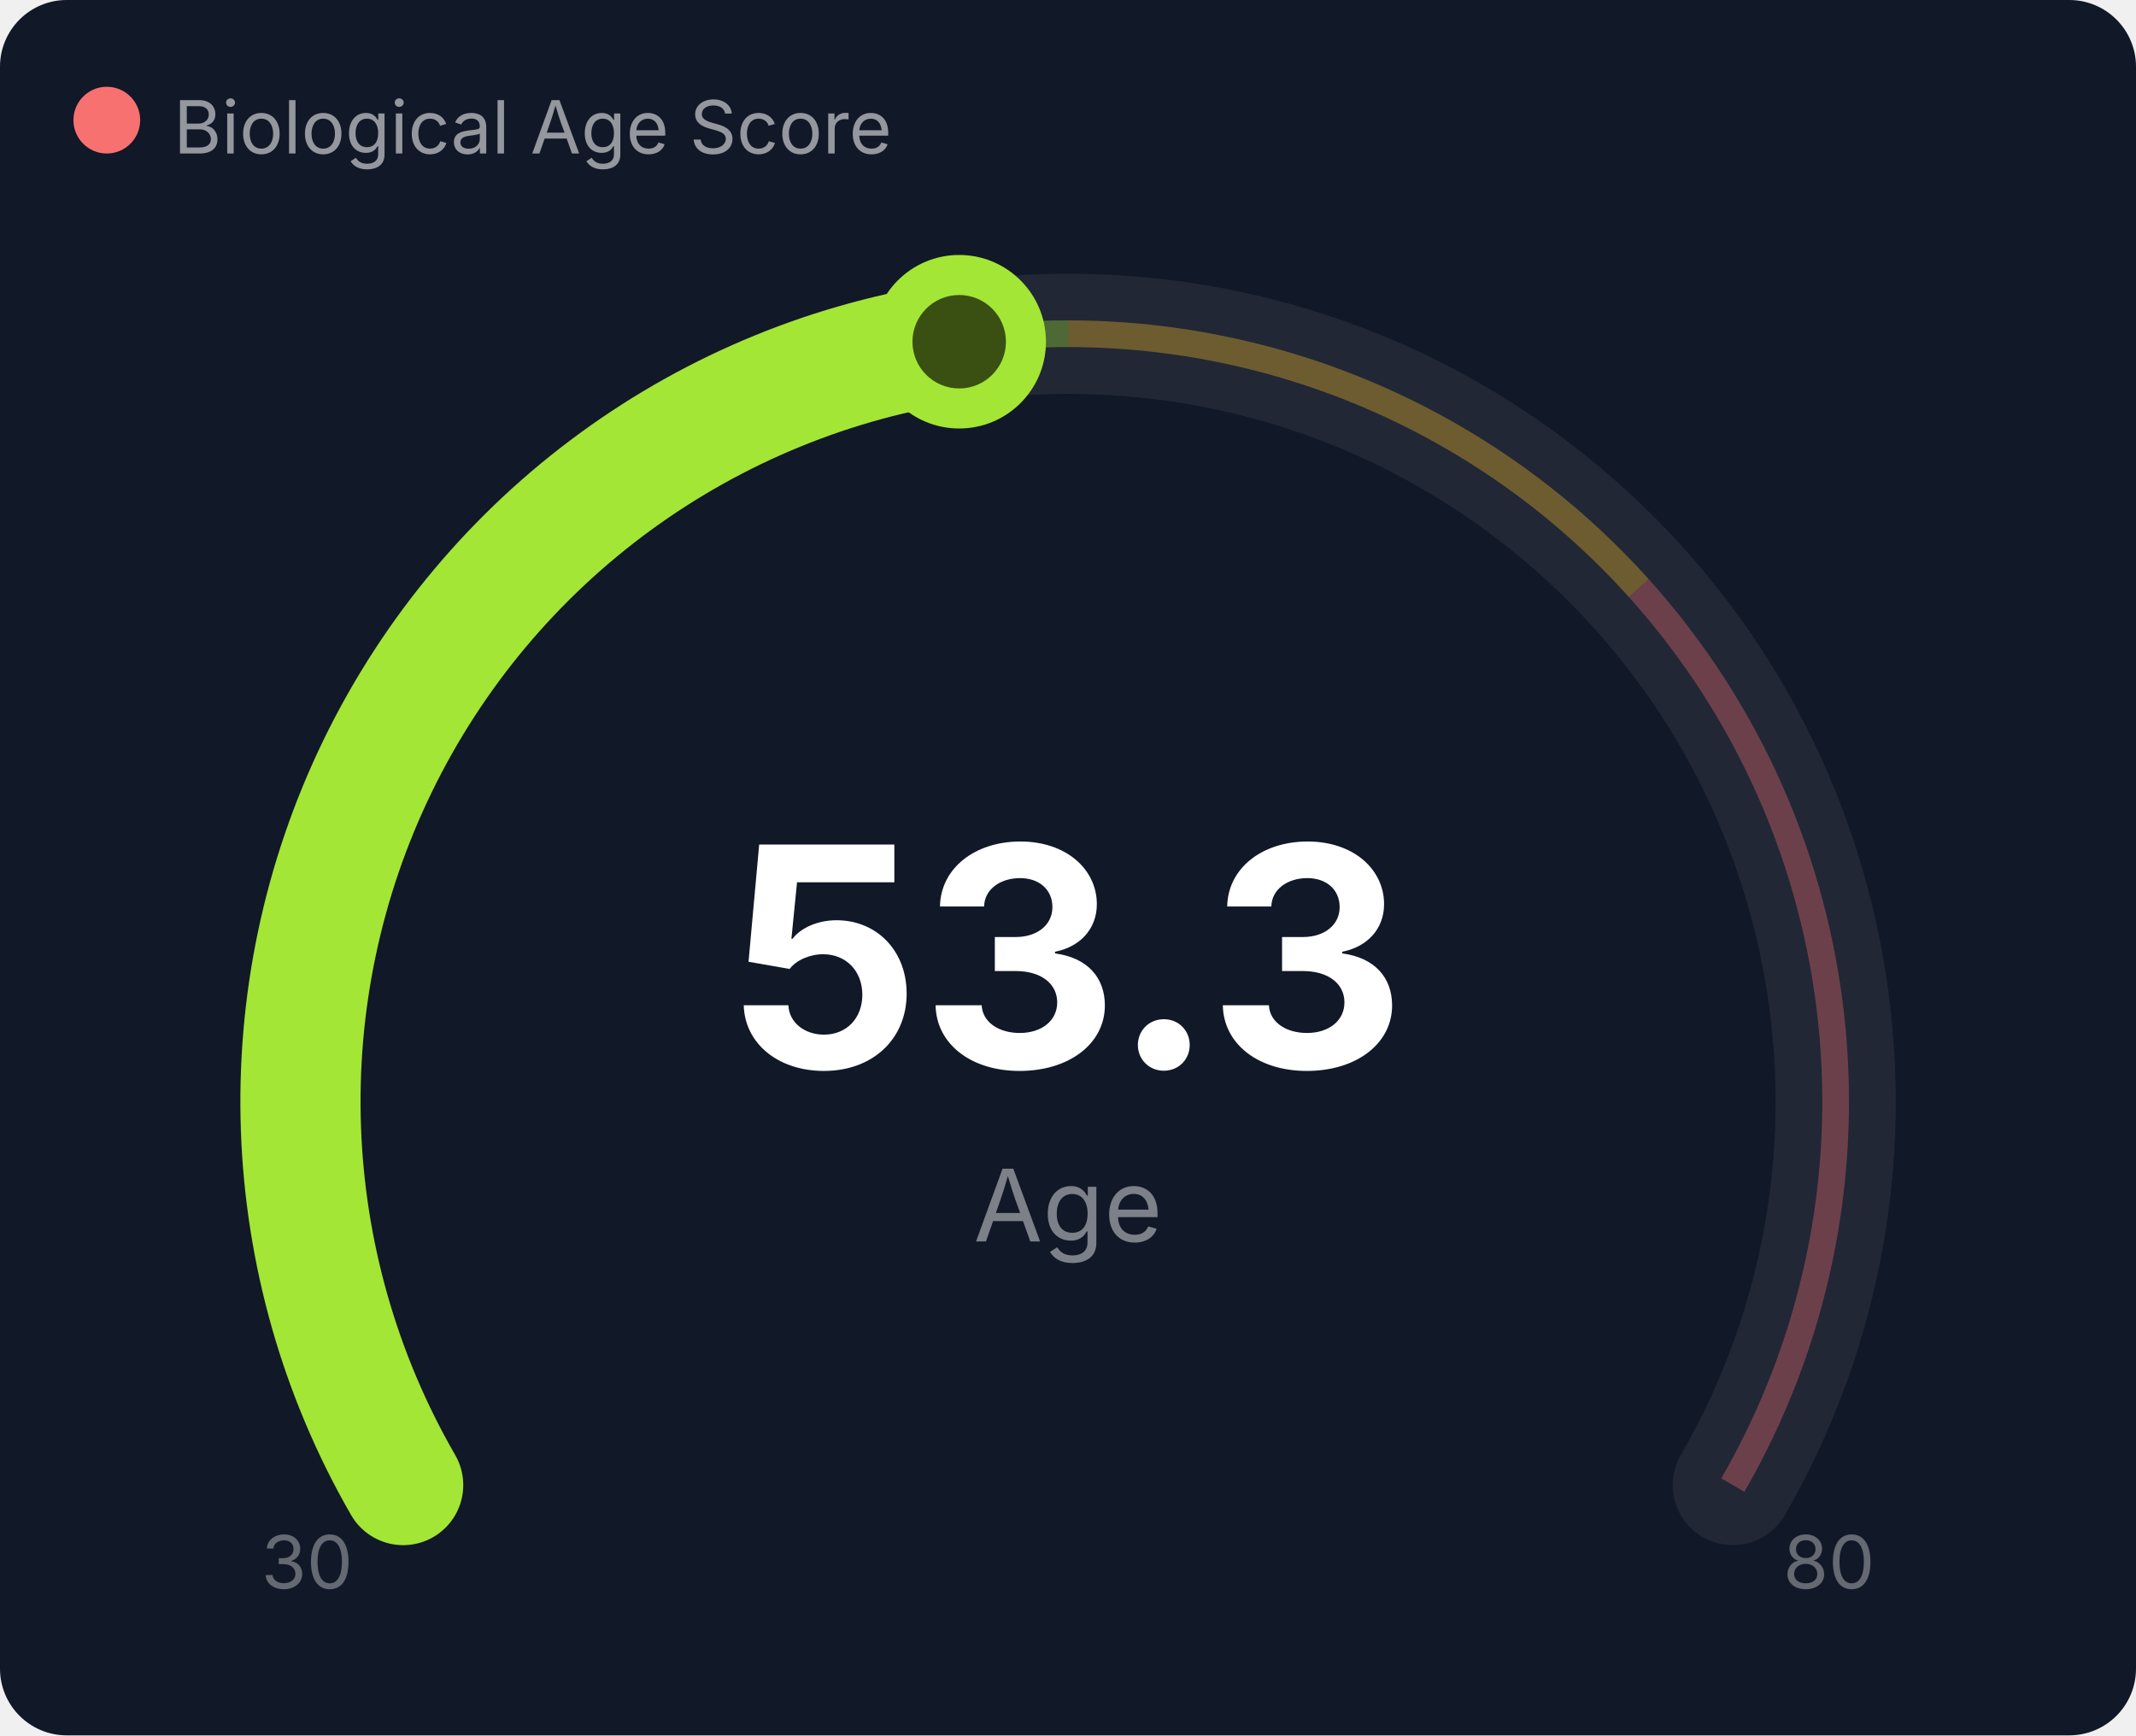
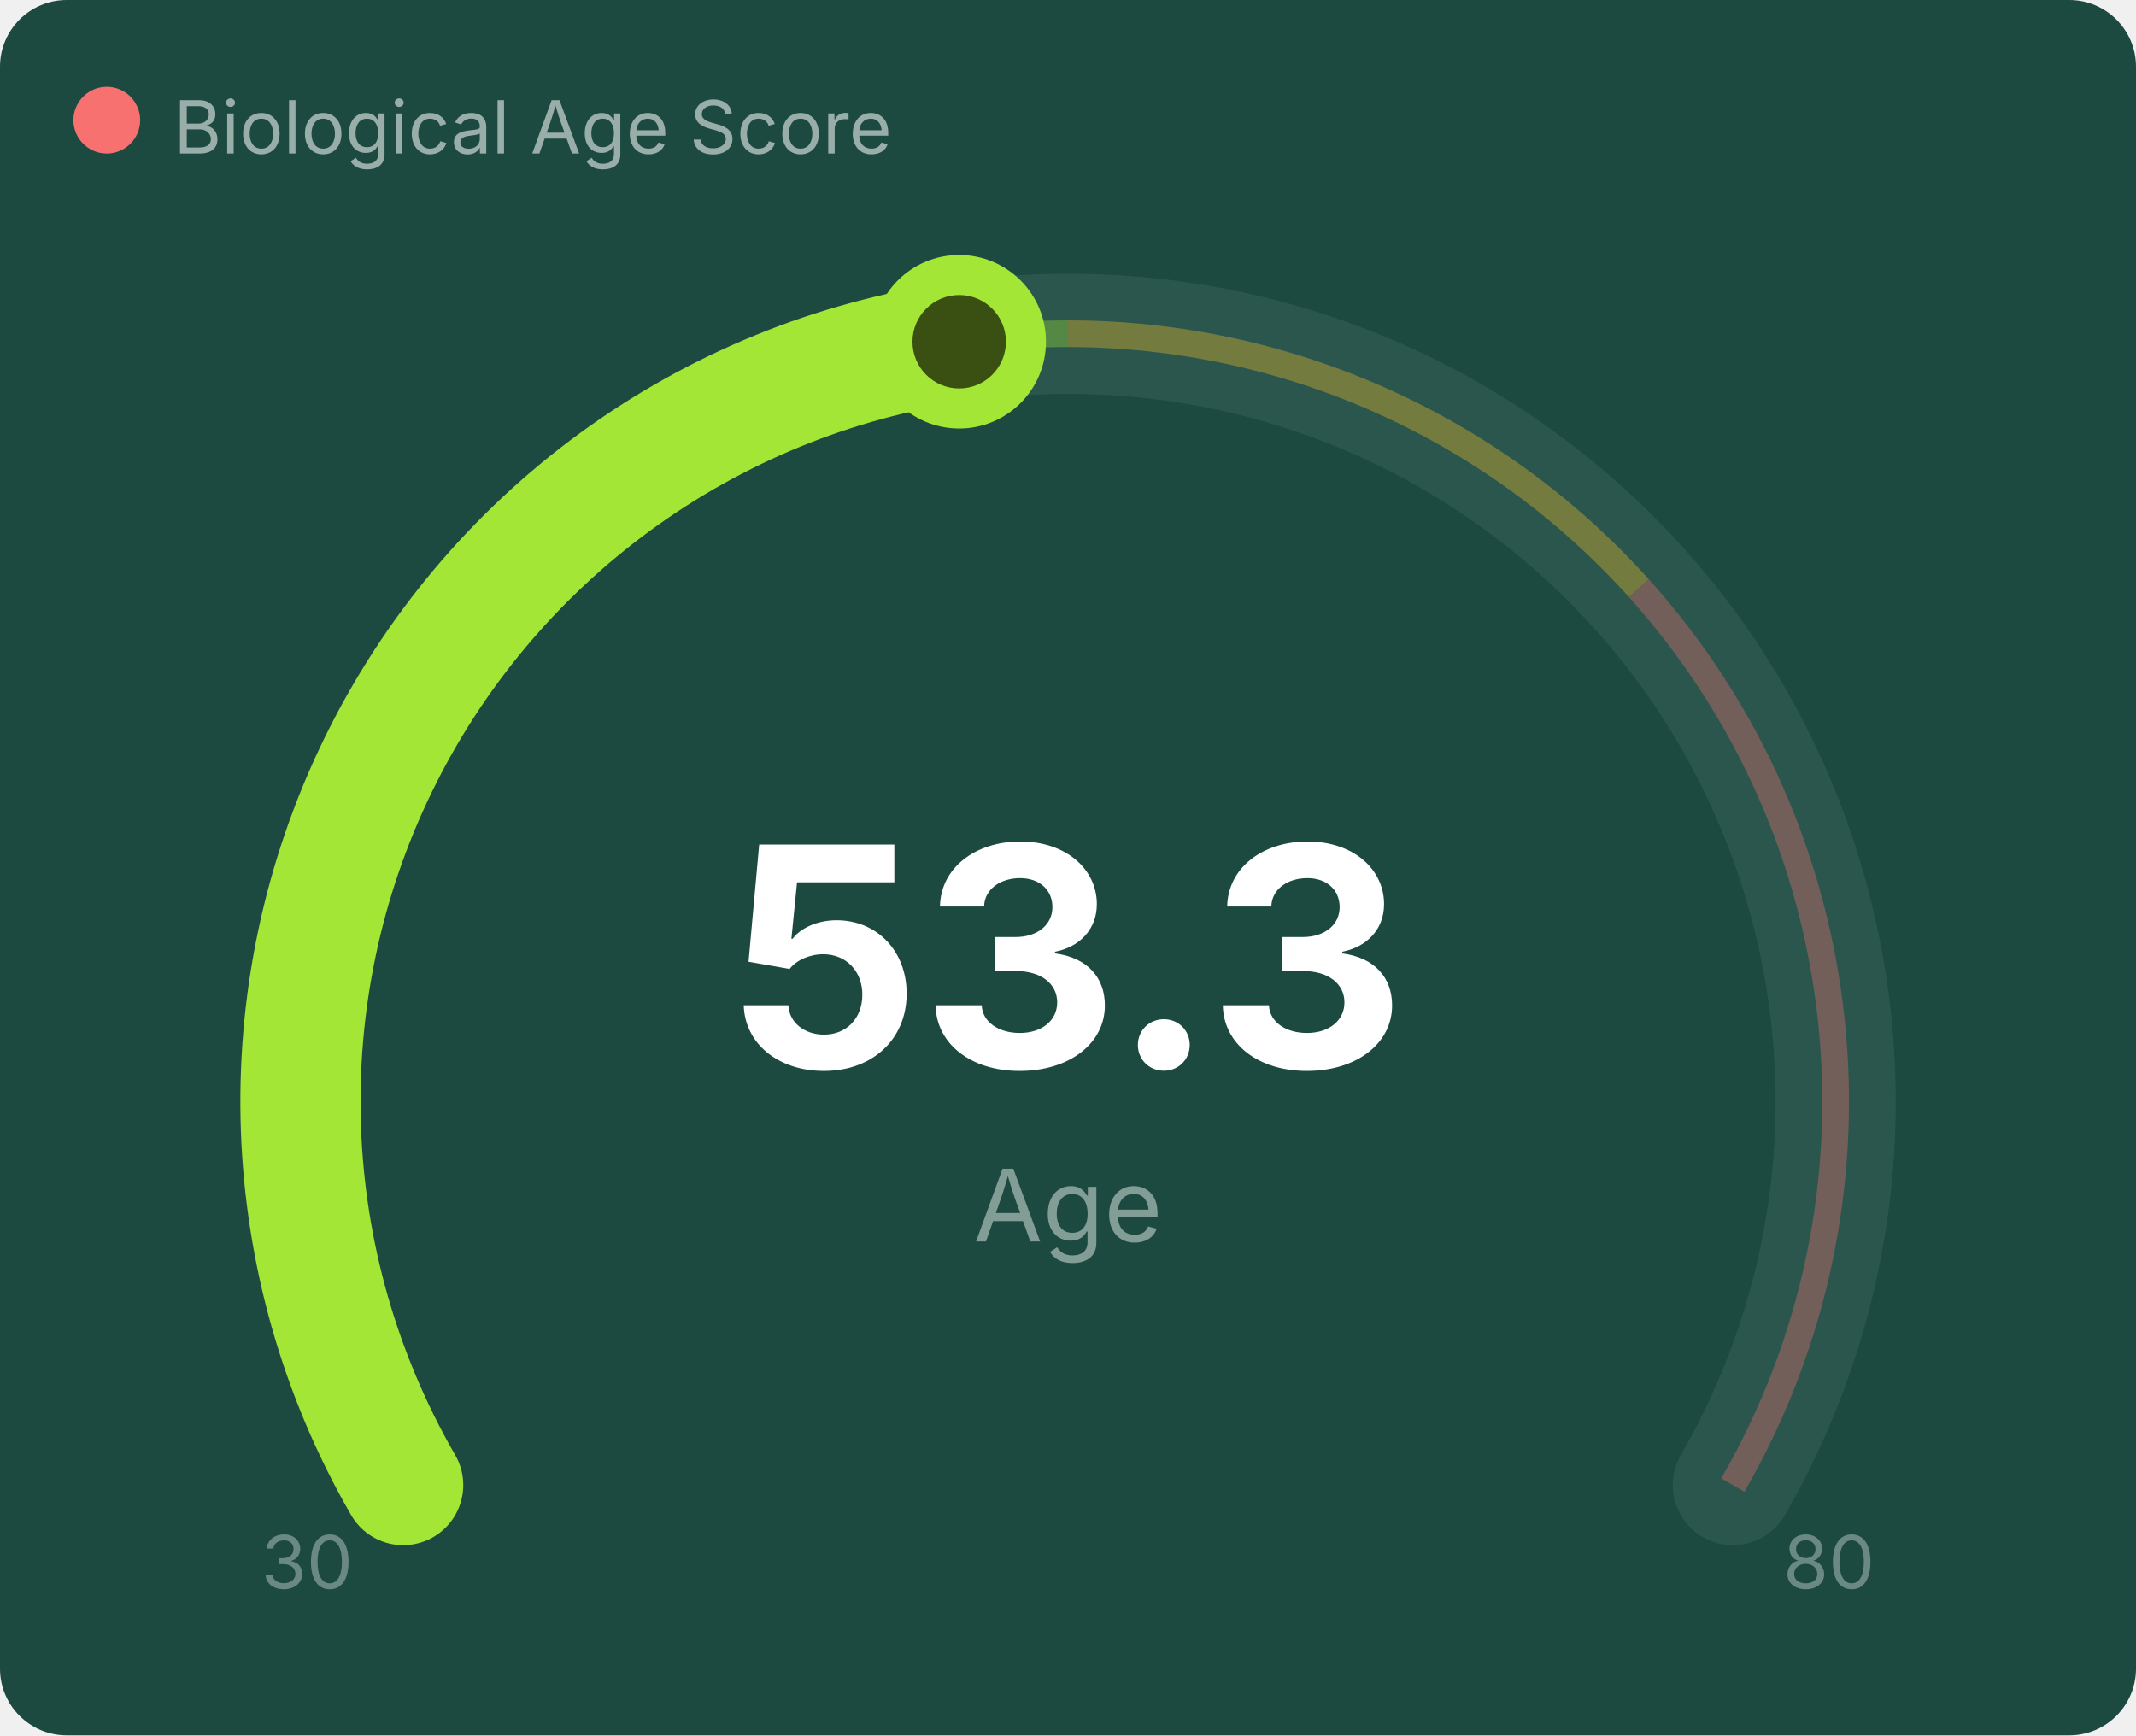
<svg xmlns="http://www.w3.org/2000/svg" viewBox="0 0 320 260" font-family="system-ui,-apple-system,sans-serif">
-   <rect width="320" height="260" fill="#111827" rx="10" />
+   <rect width="320" height="260" fill="#1c4a40" rx="10" />
  <circle cx="16" cy="18" r="5" fill="#f87171" />
  <text x="26" y="23" fill="rgba(255,255,255,0.55)" font-size="11">Biological Age Score</text>
  <path d="M60.4 222.5 A115 115 0 1 1 259.6 222.5" stroke="rgba(255,255,255,0.07)" stroke-width="18" fill="none" stroke-linecap="round" />
  <path d="M60.4 222.5 A115 115 0 0 1 74.5 88.1" stroke="#4ade80" stroke-width="4" fill="none" stroke-linecap="butt" opacity="0.35" />
  <path d="M74.5 88.1 A115 115 0 0 1 160 50" stroke="#a3e635" stroke-width="4" fill="none" stroke-linecap="butt" opacity="0.35" />
  <path d="M160 50 A115 115 0 0 1 245.5 88.1" stroke="#fbbf24" stroke-width="4" fill="none" stroke-linecap="butt" opacity="0.35" />
  <path d="M245.5 88.1 A115 115 0 0 1 259.6 222.5" stroke="#f87171" stroke-width="4" fill="none" stroke-linecap="butt" opacity="0.35" />
  <path d="M60.4 222.5 A115 115 0 0 1 143.7 51.2" stroke="#a3e635" stroke-width="18" fill="none" stroke-linecap="round" />
  <circle cx="143.7" cy="51.2" r="13" fill="#a3e635" />
  <circle cx="143.7" cy="51.2" r="7" fill="rgba(0,0,0,0.65)" />
  <text x="160" y="160" text-anchor="middle" fill="white" font-size="46" font-weight="700">53.3</text>
  <text x="160" y="186" text-anchor="middle" fill="rgba(255,255,255,0.45)" font-size="15">Age</text>
  <text x="46" y="238" text-anchor="middle" fill="rgba(255,255,255,0.35)" font-size="11">30</text>
  <text x="274" y="238" text-anchor="middle" fill="rgba(255,255,255,0.35)" font-size="11">80</text>
</svg>
